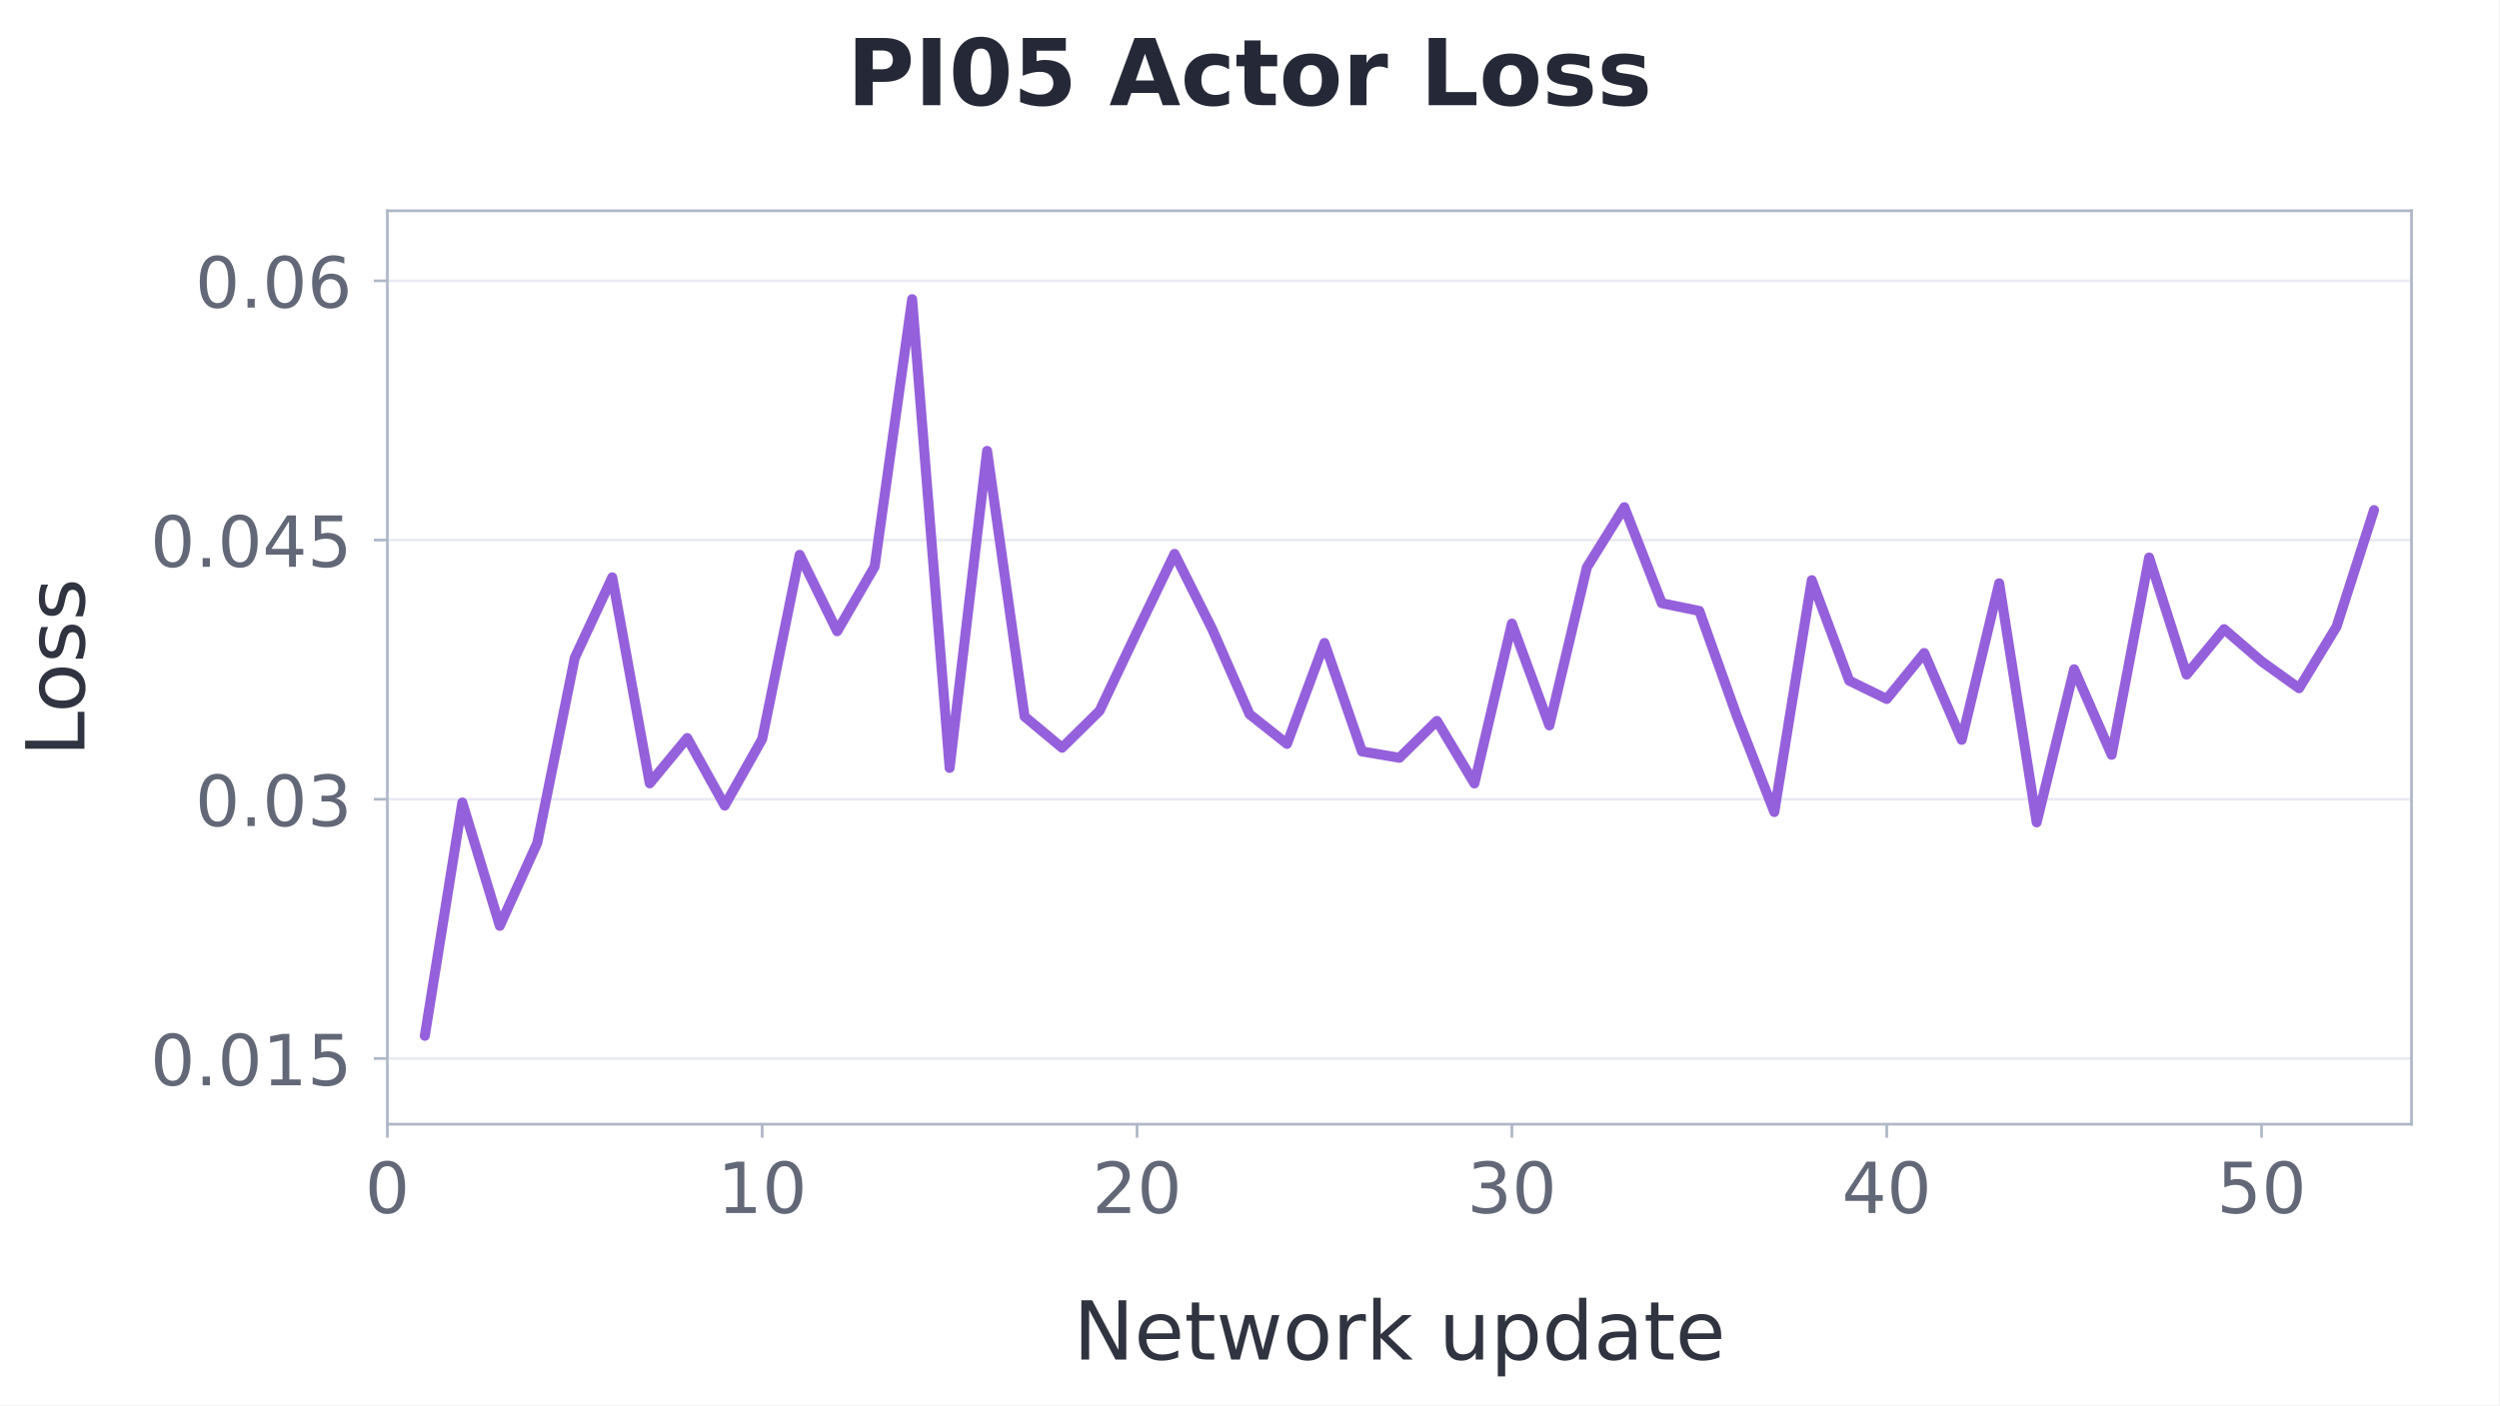
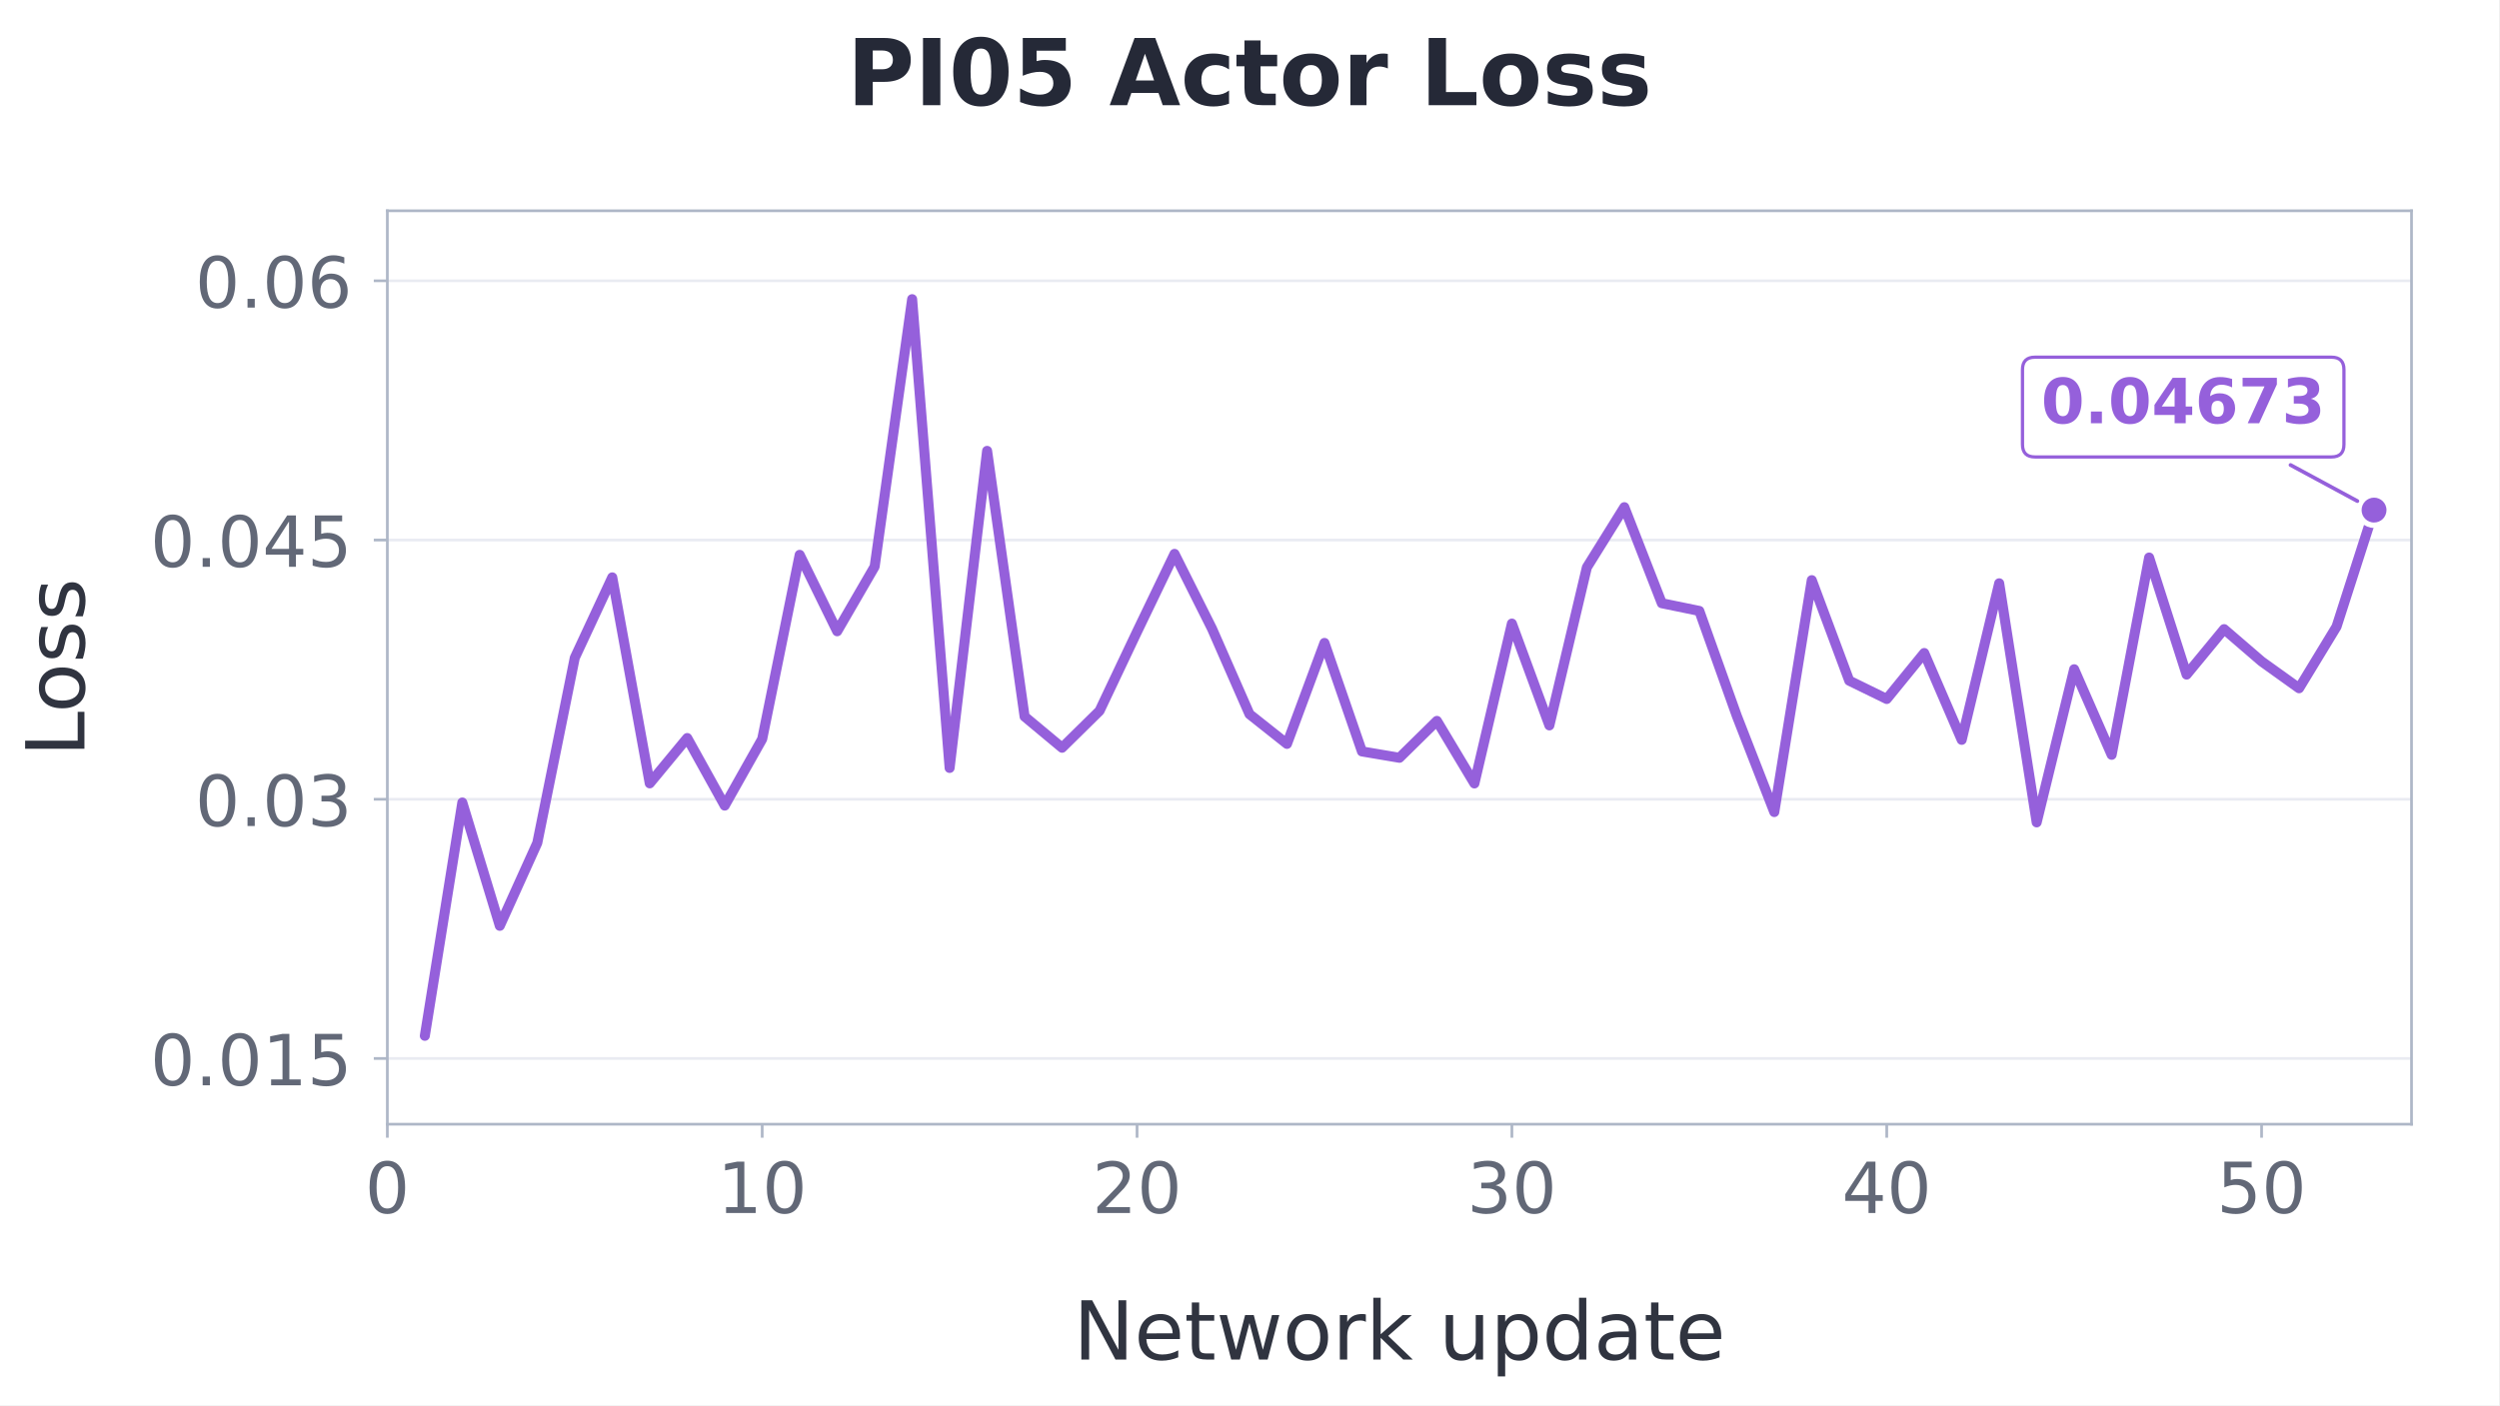
<svg xmlns="http://www.w3.org/2000/svg" xmlns:xlink="http://www.w3.org/1999/xlink" width="921.6pt" height="518.4pt" viewBox="0 0 921.6 518.4" version="1.1">
  <defs>
    <style type="text/css">*{stroke-linejoin: round; stroke-linecap: butt}</style>
  </defs>
  <g id="figure_1">
    <g id="patch_1">
-       <path d="M 0 518.4  L 921.6 518.4  L 921.6 0  L 0 0  z " style="fill: #ffffff" />
+       <path d="M 0 518.4 L 921.6 518.4 L 921.6 0 L 0 0 z " style="fill: #ffffff" />
    </g>
    <g id="axes_1">
      <g id="patch_2">
-         <path d="M 142.848 414.72  L 889.344 414.72  L 889.344 77.76  L 142.848 77.76  z " style="fill: #ffffff" />
+         <path d="M 142.848 414.72 L 889.344 414.72 L 889.344 77.76 L 142.848 77.76 z " style="fill: #ffffff" />
      </g>
      <g id="matplotlib.axis_1">
        <g id="xtick_1">
          <g id="line2d_1">
            <defs>
-               <path id="m6b0a6a3db6" d="M 0 0  L 0 5  " style="stroke: #aeb7c7" />
+               <path id="m5a46b2aeaf" d="M 0 0 L 0 5 " style="stroke: #aeb7c7" />
            </defs>
            <g>
-               <use xlink:href="#m6b0a6a3db6" x="142.848" y="414.72" style="fill: #aeb7c7; stroke: #aeb7c7" />
+               <use xlink:href="#m5a46b2aeaf" x="142.848" y="414.72" style="fill: #aeb7c7; stroke: #aeb7c7" />
            </g>
          </g>
          <g id="text_1">
            <text style="font-size: 26px; font-family: 'DejaVu Sans'; text-anchor: middle; fill: #626877" x="142.848" y="447.474" transform="rotate(-0 142.848 447.4739)">0</text>
          </g>
        </g>
        <g id="xtick_2">
          <g id="line2d_2">
            <g>
-               <use xlink:href="#m6b0a6a3db6" x="281.088" y="414.72" style="fill: #aeb7c7; stroke: #aeb7c7" />
+               <use xlink:href="#m5a46b2aeaf" x="281.088" y="414.72" style="fill: #aeb7c7; stroke: #aeb7c7" />
            </g>
          </g>
          <g id="text_2">
            <text style="font-size: 26px; font-family: 'DejaVu Sans'; text-anchor: middle; fill: #626877" x="281.088" y="447.474" transform="rotate(-0 281.088 447.4739)">10</text>
          </g>
        </g>
        <g id="xtick_3">
          <g id="line2d_3">
            <g>
-               <use xlink:href="#m6b0a6a3db6" x="419.328" y="414.72" style="fill: #aeb7c7; stroke: #aeb7c7" />
+               <use xlink:href="#m5a46b2aeaf" x="419.328" y="414.72" style="fill: #aeb7c7; stroke: #aeb7c7" />
            </g>
          </g>
          <g id="text_3">
            <text style="font-size: 26px; font-family: 'DejaVu Sans'; text-anchor: middle; fill: #626877" x="419.328" y="447.474" transform="rotate(-0 419.328 447.4739)">20</text>
          </g>
        </g>
        <g id="xtick_4">
          <g id="line2d_4">
            <g>
-               <use xlink:href="#m6b0a6a3db6" x="557.568" y="414.72" style="fill: #aeb7c7; stroke: #aeb7c7" />
+               <use xlink:href="#m5a46b2aeaf" x="557.568" y="414.72" style="fill: #aeb7c7; stroke: #aeb7c7" />
            </g>
          </g>
          <g id="text_4">
            <text style="font-size: 26px; font-family: 'DejaVu Sans'; text-anchor: middle; fill: #626877" x="557.568" y="447.474" transform="rotate(-0 557.568 447.4739)">30</text>
          </g>
        </g>
        <g id="xtick_5">
          <g id="line2d_5">
            <g>
-               <use xlink:href="#m6b0a6a3db6" x="695.808" y="414.72" style="fill: #aeb7c7; stroke: #aeb7c7" />
+               <use xlink:href="#m5a46b2aeaf" x="695.808" y="414.72" style="fill: #aeb7c7; stroke: #aeb7c7" />
            </g>
          </g>
          <g id="text_5">
            <text style="font-size: 26px; font-family: 'DejaVu Sans'; text-anchor: middle; fill: #626877" x="695.808" y="447.474" transform="rotate(-0 695.808 447.4739)">40</text>
          </g>
        </g>
        <g id="xtick_6">
          <g id="line2d_6">
            <g>
-               <use xlink:href="#m6b0a6a3db6" x="834.048" y="414.72" style="fill: #aeb7c7; stroke: #aeb7c7" />
+               <use xlink:href="#m5a46b2aeaf" x="834.048" y="414.72" style="fill: #aeb7c7; stroke: #aeb7c7" />
            </g>
          </g>
          <g id="text_6">
            <text style="font-size: 26px; font-family: 'DejaVu Sans'; text-anchor: middle; fill: #626877" x="834.048" y="447.474" transform="rotate(-0 834.048 447.4739)">50</text>
          </g>
        </g>
        <g id="text_7">
          <text style="font-size: 30px; font-family: 'DejaVu Sans'; text-anchor: middle; fill: #303440" x="516.096" y="501.538" transform="rotate(-0 516.096 501.5377)">Network update</text>
        </g>
      </g>
      <g id="matplotlib.axis_2">
        <g id="ytick_1">
          <g id="line2d_7">
-             <path d="M 142.848 390.481  L 889.344 390.481  " clip-path="url(#pa06cfcbe3e)" style="fill: none; stroke: #e9ebf2; stroke-linecap: square" />
+             <path d="M 142.848 390.481 L 889.344 390.481 " clip-path="url(#p2bfbbdbc6a)" style="fill: none; stroke: #e9ebf2; stroke-linecap: square" />
          </g>
          <g id="line2d_8">
            <defs>
-               <path id="m0ac7070d0f" d="M 0 0  L -5 0  " style="stroke: #aeb7c7" />
+               <path id="m32dd819298" d="M 0 0 L -5 0 " style="stroke: #aeb7c7" />
            </defs>
            <g>
-               <use xlink:href="#m0ac7070d0f" x="142.848" y="390.481" style="fill: #aeb7c7; stroke: #aeb7c7" />
+               <use xlink:href="#m32dd819298" x="142.848" y="390.481" style="fill: #aeb7c7; stroke: #aeb7c7" />
            </g>
          </g>
          <g id="text_8">
            <text style="font-size: 26px; font-family: 'DejaVu Sans'; text-anchor: end; fill: #626877" x="129.848" y="400.358" transform="rotate(-0 129.848 400.3575)">0.015</text>
          </g>
        </g>
        <g id="ytick_2">
          <g id="line2d_9">
-             <path d="M 142.848 294.85  L 889.344 294.85  " clip-path="url(#pa06cfcbe3e)" style="fill: none; stroke: #e9ebf2; stroke-linecap: square" />
+             <path d="M 142.848 294.85 L 889.344 294.85 " clip-path="url(#p2bfbbdbc6a)" style="fill: none; stroke: #e9ebf2; stroke-linecap: square" />
          </g>
          <g id="line2d_10">
            <g>
-               <use xlink:href="#m0ac7070d0f" x="142.848" y="294.85" style="fill: #aeb7c7; stroke: #aeb7c7" />
+               <use xlink:href="#m32dd819298" x="142.848" y="294.85" style="fill: #aeb7c7; stroke: #aeb7c7" />
            </g>
          </g>
          <g id="text_9">
            <text style="font-size: 26px; font-family: 'DejaVu Sans'; text-anchor: end; fill: #626877" x="129.848" y="304.727" transform="rotate(-0 129.848 304.7269)">0.03</text>
          </g>
        </g>
        <g id="ytick_3">
          <g id="line2d_11">
-             <path d="M 142.848 199.219  L 889.344 199.219  " clip-path="url(#pa06cfcbe3e)" style="fill: none; stroke: #e9ebf2; stroke-linecap: square" />
+             <path d="M 142.848 199.219 L 889.344 199.219 " clip-path="url(#p2bfbbdbc6a)" style="fill: none; stroke: #e9ebf2; stroke-linecap: square" />
          </g>
          <g id="line2d_12">
            <g>
-               <use xlink:href="#m0ac7070d0f" x="142.848" y="199.219" style="fill: #aeb7c7; stroke: #aeb7c7" />
+               <use xlink:href="#m32dd819298" x="142.848" y="199.219" style="fill: #aeb7c7; stroke: #aeb7c7" />
            </g>
          </g>
          <g id="text_10">
            <text style="font-size: 26px; font-family: 'DejaVu Sans'; text-anchor: end; fill: #626877" x="129.848" y="209.096" transform="rotate(-0 129.848 209.0964)">0.045</text>
          </g>
        </g>
        <g id="ytick_4">
          <g id="line2d_13">
-             <path d="M 142.848 103.589  L 889.344 103.589  " clip-path="url(#pa06cfcbe3e)" style="fill: none; stroke: #e9ebf2; stroke-linecap: square" />
+             <path d="M 142.848 103.589 L 889.344 103.589 " clip-path="url(#p2bfbbdbc6a)" style="fill: none; stroke: #e9ebf2; stroke-linecap: square" />
          </g>
          <g id="line2d_14">
            <g>
-               <use xlink:href="#m0ac7070d0f" x="142.848" y="103.589" style="fill: #aeb7c7; stroke: #aeb7c7" />
+               <use xlink:href="#m32dd819298" x="142.848" y="103.589" style="fill: #aeb7c7; stroke: #aeb7c7" />
            </g>
          </g>
          <g id="text_11">
            <text style="font-size: 26px; font-family: 'DejaVu Sans'; text-anchor: end; fill: #626877" x="129.848" y="113.466" transform="rotate(-0 129.848 113.4658)">0.06</text>
          </g>
        </g>
        <g id="text_12">
          <text style="font-size: 30px; font-family: 'DejaVu Sans'; text-anchor: middle; fill: #303440" x="31.132" y="246.24" transform="rotate(-90 31.13153 246.24)">Loss</text>
        </g>
      </g>
      <g id="line2d_15">
-         <path d="M 156.672 382.111  L 170.496 296.052  L 184.32 341.537  L 198.144 310.955  L 211.968 242.663  L 225.792 212.998  L 239.616 288.979  L 253.44 272.265  L 267.264 297.182  L 281.088 272.633  L 294.912 204.684  L 308.736 232.87  L 322.56 209.016  L 336.384 110.369  L 350.208 283.291  L 364.032 166.331  L 377.856 264.326  L 391.68 275.841  L 405.504 262.226  L 419.328 233.046  L 433.152 204.328  L 446.976 231.925  L 460.8 263.453  L 474.624 274.413  L 488.448 237.184  L 502.272 277.204  L 516.096 279.544  L 529.92 265.944  L 543.744 289.013  L 557.568 230.044  L 571.392 267.598  L 585.216 209.316  L 599.04 187.1  L 612.864 222.533  L 626.688 225.372  L 640.512 264.105  L 654.336 299.568  L 668.16 214.024  L 681.984 251.1  L 695.808 257.855  L 709.632 240.904  L 723.456 272.926  L 737.28 215.184  L 751.104 303.377  L 764.928 246.893  L 778.752 278.445  L 792.576 205.676  L 806.4 248.852  L 820.224 232.091  L 834.048 243.994  L 847.872 253.893  L 861.696 231.162  L 875.52 188.169  " clip-path="url(#pa06cfcbe3e)" style="fill: none; stroke: #9560db; stroke-width: 3.7; stroke-linecap: round" />
+         <path d="M 156.672 382.111 L 170.496 296.052 L 184.32 341.537 L 198.144 310.955 L 211.968 242.663 L 225.792 212.998 L 239.616 288.979 L 253.44 272.265 L 267.264 297.182 L 281.088 272.633 L 294.912 204.684 L 308.736 232.87 L 322.56 209.016 L 336.384 110.369 L 350.208 283.291 L 364.032 166.331 L 377.856 264.326 L 391.68 275.841 L 405.504 262.226 L 419.328 233.046 L 433.152 204.328 L 446.976 231.925 L 460.8 263.453 L 474.624 274.413 L 488.448 237.184 L 502.272 277.204 L 516.096 279.544 L 529.92 265.944 L 543.744 289.013 L 557.568 230.044 L 571.392 267.598 L 585.216 209.316 L 599.04 187.1 L 612.864 222.533 L 626.688 225.372 L 640.512 264.105 L 654.336 299.568 L 668.16 214.024 L 681.984 251.1 L 695.808 257.855 L 709.632 240.904 L 723.456 272.926 L 737.28 215.184 L 751.104 303.377 L 764.928 246.893 L 778.752 278.445 L 792.576 205.676 L 806.4 248.852 L 820.224 232.091 L 834.048 243.994 L 847.872 253.893 L 861.696 231.162 L 875.52 188.169 " clip-path="url(#p2bfbbdbc6a)" style="fill: none; stroke: #9560db; stroke-width: 3.7; stroke-linecap: round" />
      </g>
      <g id="patch_3">
-         <path d="M 142.848 414.72  L 142.848 77.76  " style="fill: none; stroke: #aeb7c7; stroke-linejoin: miter; stroke-linecap: square" />
+         <path d="M 142.848 414.72 L 142.848 77.76 " style="fill: none; stroke: #aeb7c7; stroke-linejoin: miter; stroke-linecap: square" />
      </g>
      <g id="patch_4">
-         <path d="M 889.344 414.72  L 889.344 77.76  " style="fill: none; stroke: #aeb7c7; stroke-linejoin: miter; stroke-linecap: square" />
+         <path d="M 889.344 414.72 L 889.344 77.76 " style="fill: none; stroke: #aeb7c7; stroke-linejoin: miter; stroke-linecap: square" />
      </g>
      <g id="patch_5">
-         <path d="M 142.848 414.72  L 889.344 414.72  " style="fill: none; stroke: #aeb7c7; stroke-linejoin: miter; stroke-linecap: square" />
+         <path d="M 142.848 414.72 L 889.344 414.72 " style="fill: none; stroke: #aeb7c7; stroke-linejoin: miter; stroke-linecap: square" />
      </g>
      <g id="patch_6">
-         <path d="M 142.848 77.76  L 889.344 77.76  " style="fill: none; stroke: #aeb7c7; stroke-linejoin: miter; stroke-linecap: square" />
+         <path d="M 142.848 77.76 L 889.344 77.76 " style="fill: none; stroke: #aeb7c7; stroke-linejoin: miter; stroke-linecap: square" />
+       </g>
+       <g id="PathCollection_1">
+         <defs>
+           <path id="m497a55322d" d="M 0 5.59 C 1.483 5.59 2.905 5.001 3.953 3.953 C 5.001 2.905 5.59 1.483 5.59 0 C 5.59 -1.483 5.001 -2.905 3.953 -3.953 C 2.905 -5.001 1.483 -5.59 0 -5.59 C -1.483 -5.59 -2.905 -5.001 -3.953 -3.953 C -5.001 -2.905 -5.59 -1.483 -5.59 0 C -5.59 1.483 -5.001 2.905 -3.953 3.953 C -2.905 5.001 -1.483 5.59 0 5.59 z " style="stroke: #ffffff; stroke-width: 2" />
+         </defs>
+         <g clip-path="url(#p2bfbbdbc6a)">
+           <use xlink:href="#m497a55322d" x="875.52" y="188.169" style="fill: #9560db; stroke: #ffffff; stroke-width: 2" />
+         </g>
+       </g>
+       <g id="patch_7">
+         <path d="M 844.731 171.544 Q 857.045 178.193 869.36 184.842 " style="fill: none; stroke: #9560db; stroke-width: 1.4; stroke-linecap: round" />
+       </g>
+       <g id="text_13">
+         <g id="patch_8">
+           <path d="M 750.466 168.569 L 859.82 168.569 Q 864.42 168.569 864.42 163.969 L 864.42 136.369 Q 864.42 131.769 859.82 131.769 L 750.466 131.769 Q 745.866 131.769 745.866 136.369 L 745.866 163.969 Q 745.866 168.569 750.466 168.569 z " style="fill: #ffffff; stroke: #9560db; stroke-width: 1.2; stroke-linejoin: miter" />
+         </g>
+         <text style="font-weight: 700; font-size: 23px; font-family: 'DejaVu Sans'; text-anchor: end; fill: #9560db" x="857.52" y="156.143" transform="rotate(-0 857.52 156.1433)">0.04673</text>
      </g>
    </g>
-     <g id="text_13">
+     <g id="text_14">
      <text style="font-weight: 700; font-size: 34px; font-family: 'DejaVu Sans'; text-anchor: middle; fill: #252937" x="460.8" y="38.792" transform="rotate(-0 460.8 38.79203)">PI05 Actor Loss</text>
    </g>
  </g>
  <defs>
-     <clipPath id="pa06cfcbe3e">
+     <clipPath id="p2bfbbdbc6a">
      <rect x="142.848" y="77.76" width="746.496" height="336.96" />
    </clipPath>
  </defs>
</svg>
